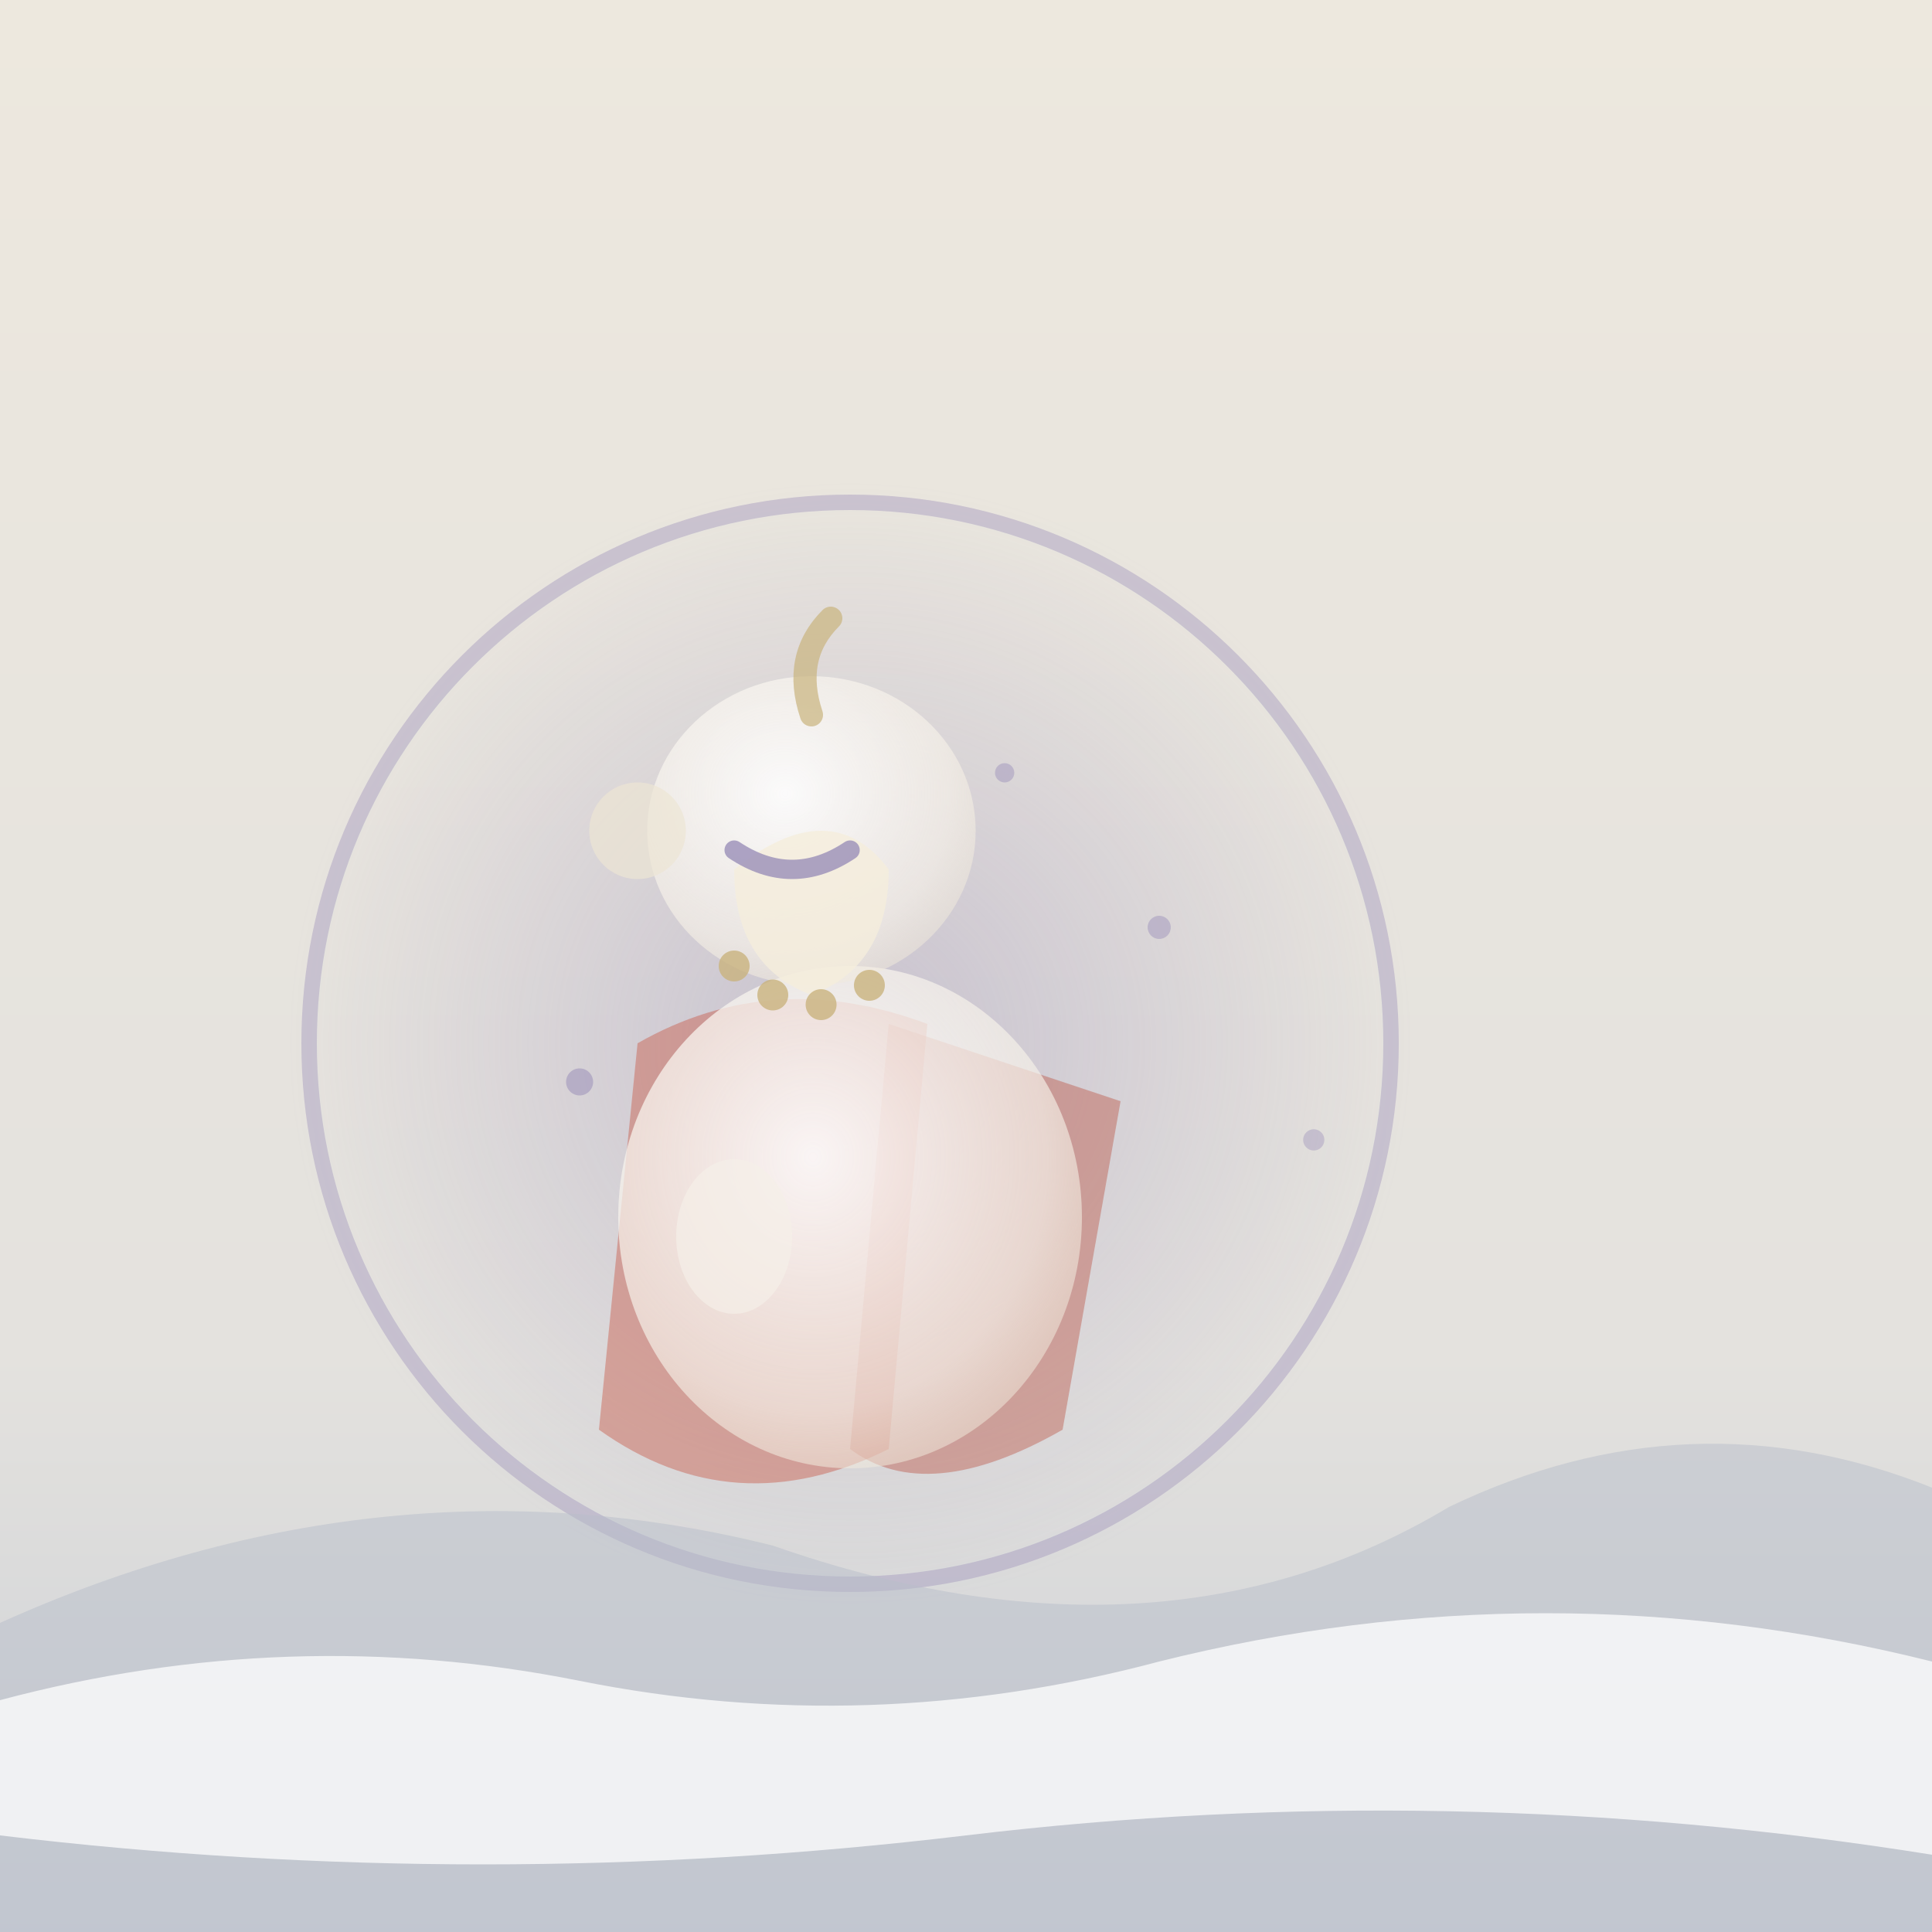
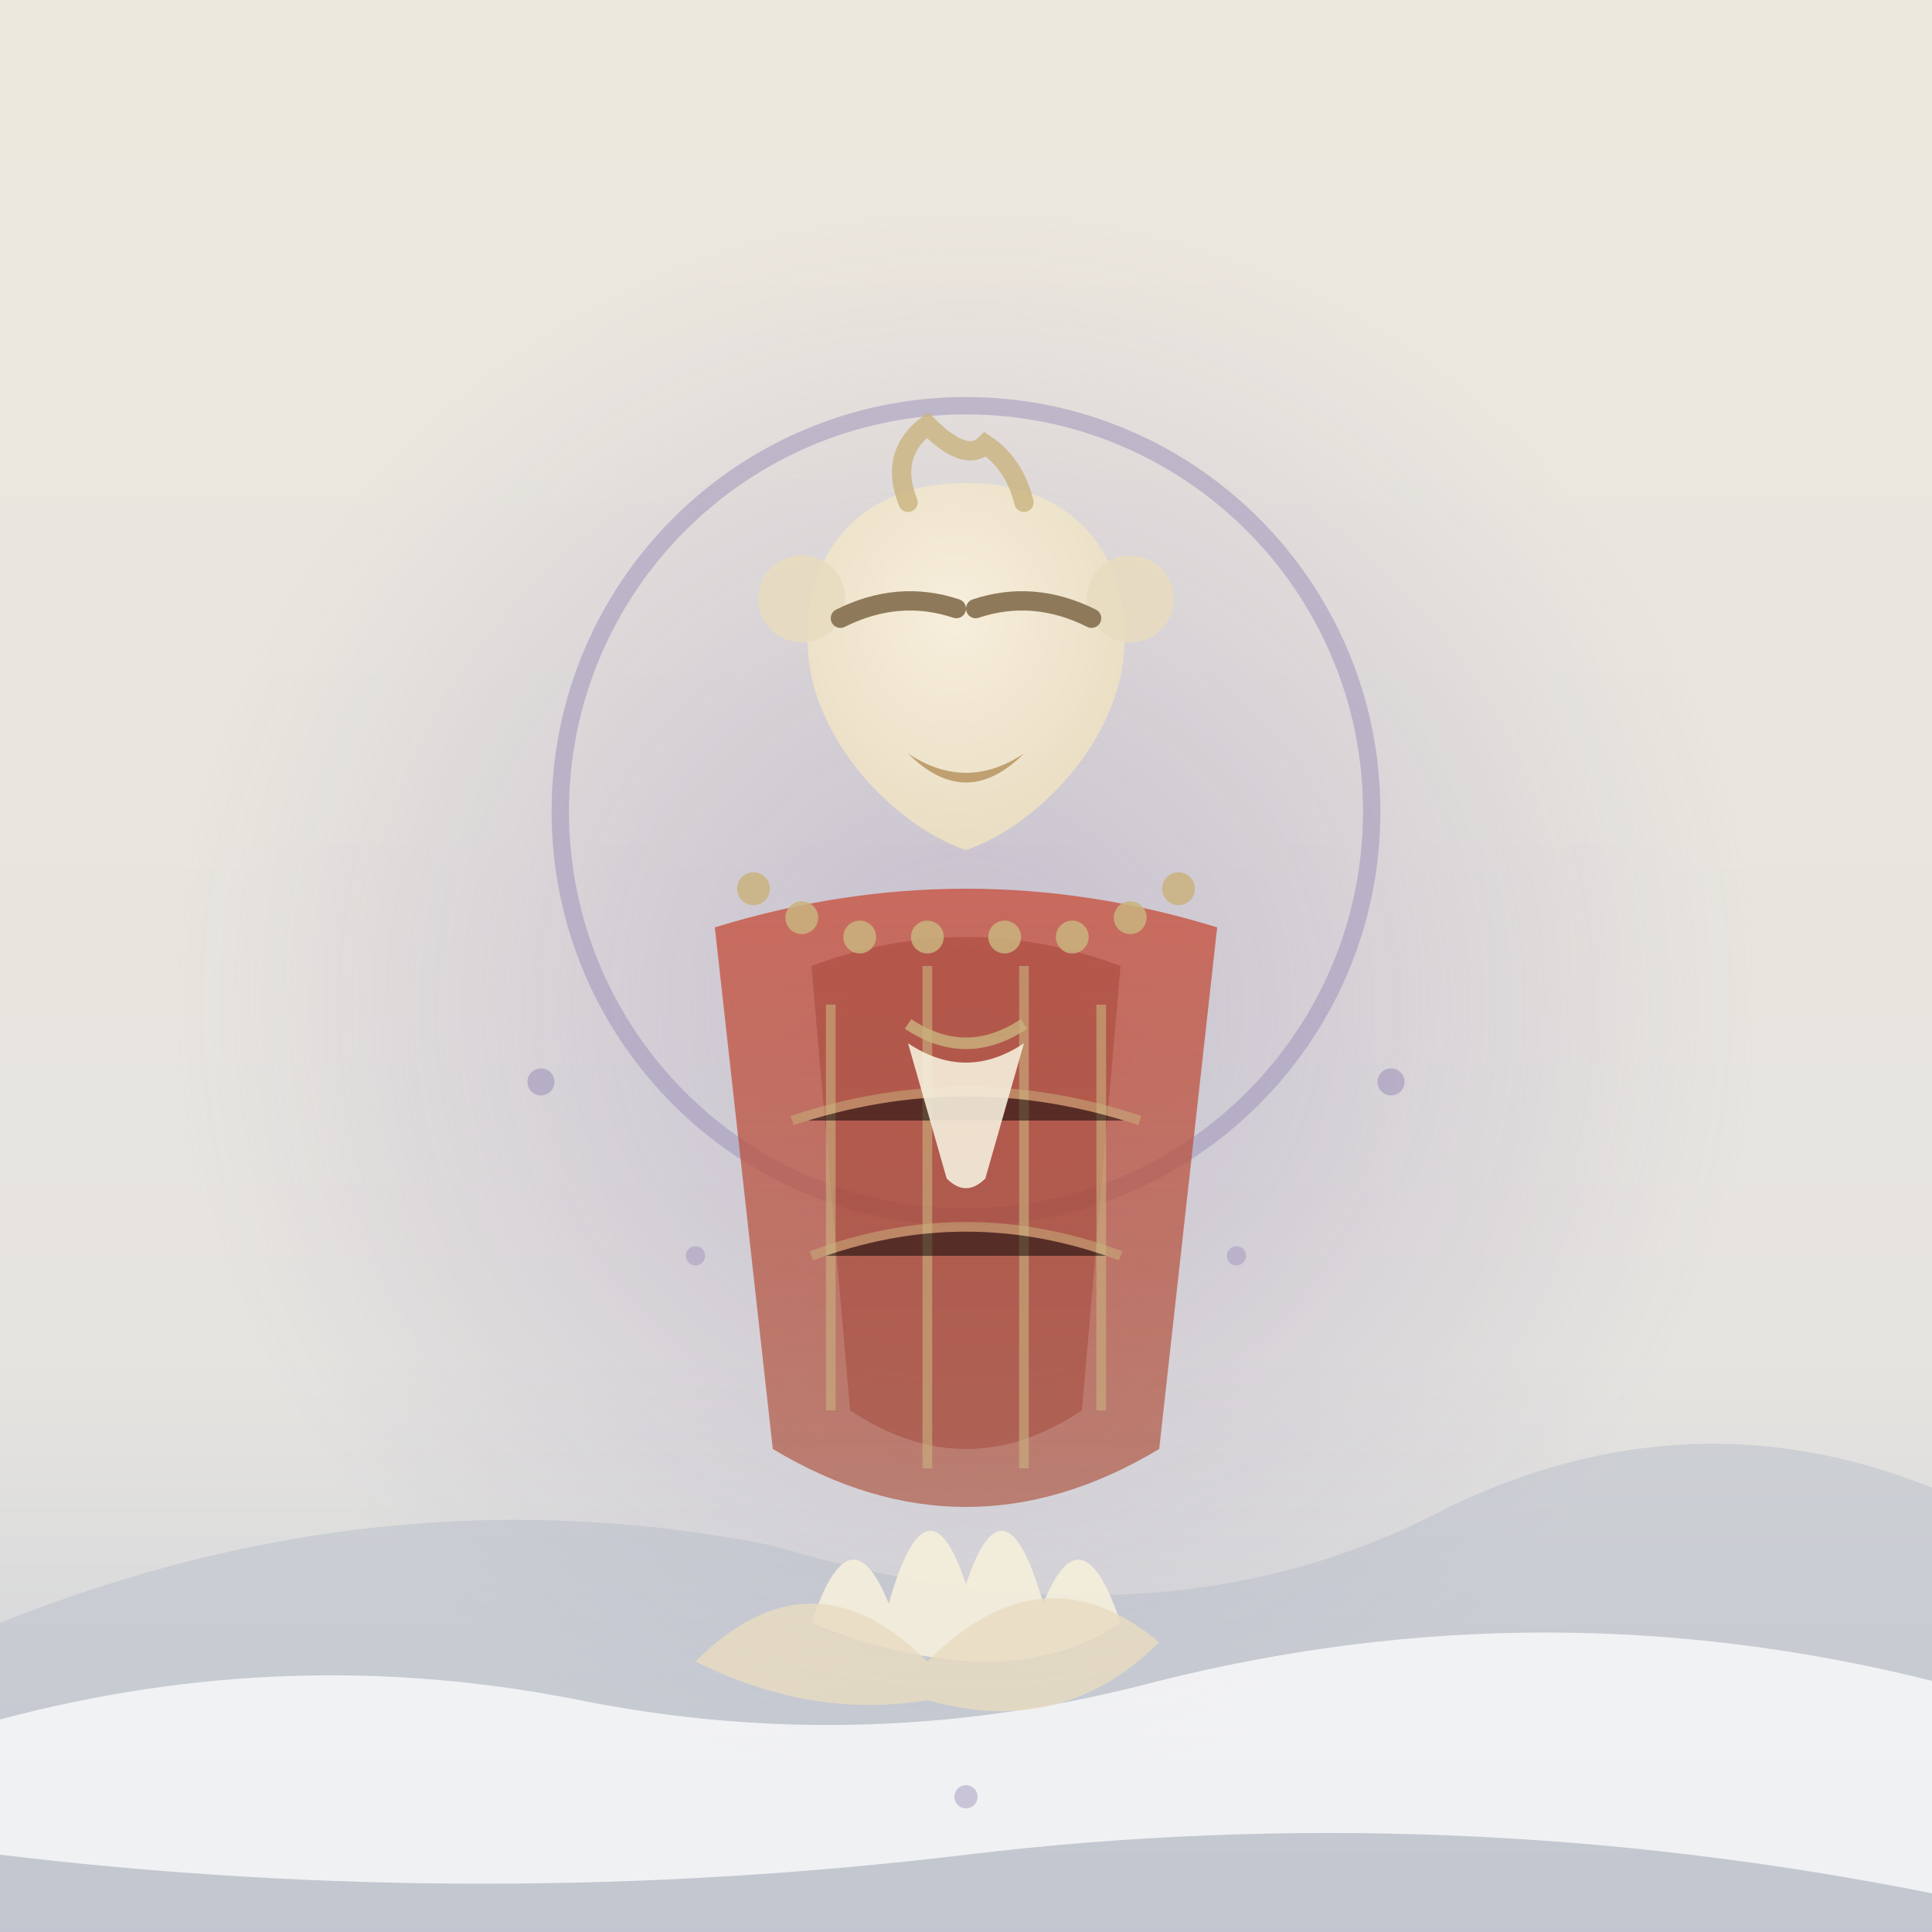
<svg xmlns="http://www.w3.org/2000/svg" viewBox="0 0 200 200" role="img" aria-label="孙悟空·六阶·归真·斗战胜佛">
  <defs>
    <linearGradient id="bg" x1="0" y1="0" x2="0" y2="1">
      <stop offset="0%" stop-color="#EDE8DE" />
-       <stop offset="70%" stop-color="#E4E2DE" />
+       <stop offset="70%" stop-color="#E6E4E0" />
      <stop offset="100%" stop-color="#CBCFD6" />
    </linearGradient>
    <radialGradient id="glow" cx="50%" cy="50%" r="50%">
-       <stop offset="0%" stop-color="#9A8FB8" stop-opacity="0.4" />
+       <stop offset="0%" stop-color="#9A8FB8" stop-opacity="0.45" />
      <stop offset="100%" stop-color="#9A8FB8" stop-opacity="0" />
    </radialGradient>
-     <radialGradient id="body" cx="42%" cy="38%" r="72%">
-       <stop offset="0%" stop-color="#FFFFFF" stop-opacity="0.9" />
-       <stop offset="70%" stop-color="#F5F0E8" stop-opacity="0.7" />
-       <stop offset="100%" stop-color="#EDE5D4" stop-opacity="0.45" />
+     <radialGradient id="face" cx="46%" cy="36%" r="70%">
+       <stop offset="0%" stop-color="#F7EEDC" />
+       <stop offset="100%" stop-color="#E8DCC0" />
    </radialGradient>
+     <linearGradient id="kasaya" x1="0" y1="0" x2="0" y2="1">
+       <stop offset="0%" stop-color="#C85A4A" stop-opacity="0.85" />
+       <stop offset="100%" stop-color="#A8462E" stop-opacity="0.6" />
+     </linearGradient>
  </defs>
  <rect width="200" height="200" fill="url(#bg)" />
-   <circle cx="88" cy="108" r="58" fill="url(#glow)" />
-   <circle cx="88" cy="108" r="56" fill="none" stroke="#9A8FB8" stroke-width="1.6" opacity="0.4" />
-   <path d="M 0 168 Q 40 150 80 160 Q 120 174 150 156 Q 175 144 200 154 L 200 200 L 0 200 Z" fill="#B7BDC9" opacity="0.5" />
-   <path d="M 0 176 Q 30 168 60 174 Q 90 180 120 172 Q 160 162 200 172 L 200 192 Q 150 184 100 190 Q 50 196 0 190 Z" fill="#FFFFFF" opacity="0.75" />
-   <path d="M 66 108 Q 80 100 96 106 L 92 150 Q 76 158 62 148 Z" fill="#C85A4A" opacity="0.45" />
-   <path d="M 92 106 L 116 114 L 110 148 Q 96 156 88 150 Z" fill="#B84A3A" opacity="0.4" />
-   <ellipse cx="88" cy="126" rx="24" ry="26" fill="url(#body)" />
-   <ellipse cx="76" cy="128" rx="6" ry="8" fill="#F5F0E8" opacity="0.7" />
-   <ellipse cx="84" cy="86" rx="17" ry="16" fill="url(#body)" />
-   <path d="M 76 90 Q 76 100 84 103 Q 92 100 92 90 Q 86 82 76 90 Z" fill="#F5EEDC" opacity="0.8" />
-   <circle cx="66" cy="86" r="5" fill="#EDE5D4" opacity="0.7" />
-   <path d="M 84 74 Q 82 68 86 64" fill="none" stroke="#C9B37E" stroke-width="2.4" stroke-linecap="round" opacity="0.7" />
-   <path d="M 76 88 Q 82 92 88 88" fill="none" stroke="#9A8FB8" stroke-width="2" stroke-linecap="round" opacity="0.8" />
+   <circle cx="100" cy="104" r="82" fill="url(#glow)" />
+   <circle cx="100" cy="84" r="42" fill="none" stroke="#9A8FB8" stroke-width="1.8" opacity="0.5" />
+   <path d="M 0 168 Q 40 152 80 160 Q 120 172 150 156 Q 175 144 200 154 L 200 200 L 0 200 Z" fill="#B7BDC9" opacity="0.5" />
+   <path d="M 0 178 Q 30 170 60 176 Q 90 182 120 174 Q 160 164 200 174 L 200 196 Q 150 186 100 192 Q 50 198 0 192 Z" fill="#FFFFFF" opacity="0.75" />
+   <path d="M 84 168 Q 88 156 92 166 Q 96 152 100 164 Q 104 152 108 166 Q 112 156 116 168 Q 104 176 84 168 Z" fill="#F5EEDC" opacity="0.9" />
+   <path d="M 72 172 Q 84 160 96 172 Q 108 160 120 170 Q 110 180 96 176 Q 84 178 72 172 Z" fill="#E8DCC0" opacity="0.8" />
+   <path d="M 74 96 Q 100 88 126 96 L 120 150 Q 100 162 80 150 Z" fill="url(#kasaya)" />
+   <path d="M 84 100 Q 100 94 116 100 L 112 146 Q 100 154 88 146 Z" fill="#9A3A2A" opacity="0.4" />
+   <path d="M 86 104 L 86 146 M 96 100 L 96 152 M 106 100 L 106 152 M 114 104 L 114 146" stroke="#C9B37E" stroke-width="1" opacity="0.6" />
+   <path d="M 82 116 Q 100 110 118 116 M 84 130 Q 100 124 116 130" stroke="#C9B37E" stroke-width="1" opacity="0.5" />
+   <path d="M 94 108 Q 100 112 106 108 L 102 122 Q 100 124 98 122 Z" fill="#F5EEDC" opacity="0.9" />
+   <path d="M 94 106 Q 100 110 106 106" fill="none" stroke="#C9B37E" stroke-width="1.2" opacity="0.8" />
+   <ellipse cx="100" cy="64" rx="15" ry="13" fill="#E8DCC0" opacity="0.4" />
+   <path d="M 100 50 C 113 50 118 60 116 70 C 114 79 106 86 100 88 C 94 86 86 79 84 70 C 82 60 87 50 100 50 Z" fill="url(#face)" />
+   <circle cx="83" cy="62" r="4.5" fill="#E8DCC0" opacity="0.9" />
+   <circle cx="117" cy="62" r="4.5" fill="#E8DCC0" opacity="0.9" />
+   <path d="M 94 52 Q 92 47 96 44 Q 100 48 102 46 Q 105 48 106 52" fill="none" stroke="#C9B37E" stroke-width="2" stroke-linecap="round" opacity="0.8" />
+   <path d="M 87 64 Q 93 61 99 63" fill="none" stroke="#8E7A5A" stroke-width="2" stroke-linecap="round" />
+   <path d="M 101 63 Q 107 61 113 64" fill="none" stroke="#8E7A5A" stroke-width="2" stroke-linecap="round" />
+   <path d="M 94 78 Q 100 82 106 78 Q 100 84 94 78 Z" fill="#C0A070" />
  <g fill="#C9B37E">
-     <circle cx="76" cy="100" r="1.6" opacity="0.8" />
-     <circle cx="80" cy="103" r="1.6" opacity="0.8" />
-     <circle cx="85" cy="104" r="1.6" opacity="0.8" />
-     <circle cx="90" cy="102" r="1.6" opacity="0.8" />
+     <circle cx="78" cy="92" r="1.7" opacity="0.85" />
+     <circle cx="83" cy="95" r="1.7" opacity="0.85" />
+     <circle cx="89" cy="97" r="1.7" opacity="0.85" />
+     <circle cx="96" cy="97" r="1.7" opacity="0.85" />
+     <circle cx="104" cy="97" r="1.7" opacity="0.85" />
+     <circle cx="111" cy="97" r="1.7" opacity="0.85" />
+     <circle cx="117" cy="95" r="1.7" opacity="0.85" />
+     <circle cx="122" cy="92" r="1.7" opacity="0.85" />
  </g>
  <g fill="#9A8FB8">
-     <circle cx="60" cy="112" r="1.4" opacity="0.55" />
-     <circle cx="120" cy="96" r="1.2" opacity="0.45" />
-     <circle cx="136" cy="118" r="1.1" opacity="0.4" />
-     <circle cx="104" cy="80" r="1" opacity="0.45" />
+     <circle cx="56" cy="112" r="1.4" opacity="0.55" />
+     <circle cx="144" cy="112" r="1.4" opacity="0.55" />
+     <circle cx="100" cy="186" r="1.2" opacity="0.45" />
+     <circle cx="72" cy="130" r="1" opacity="0.45" />
+     <circle cx="128" cy="130" r="1" opacity="0.45" />
  </g>
</svg>
